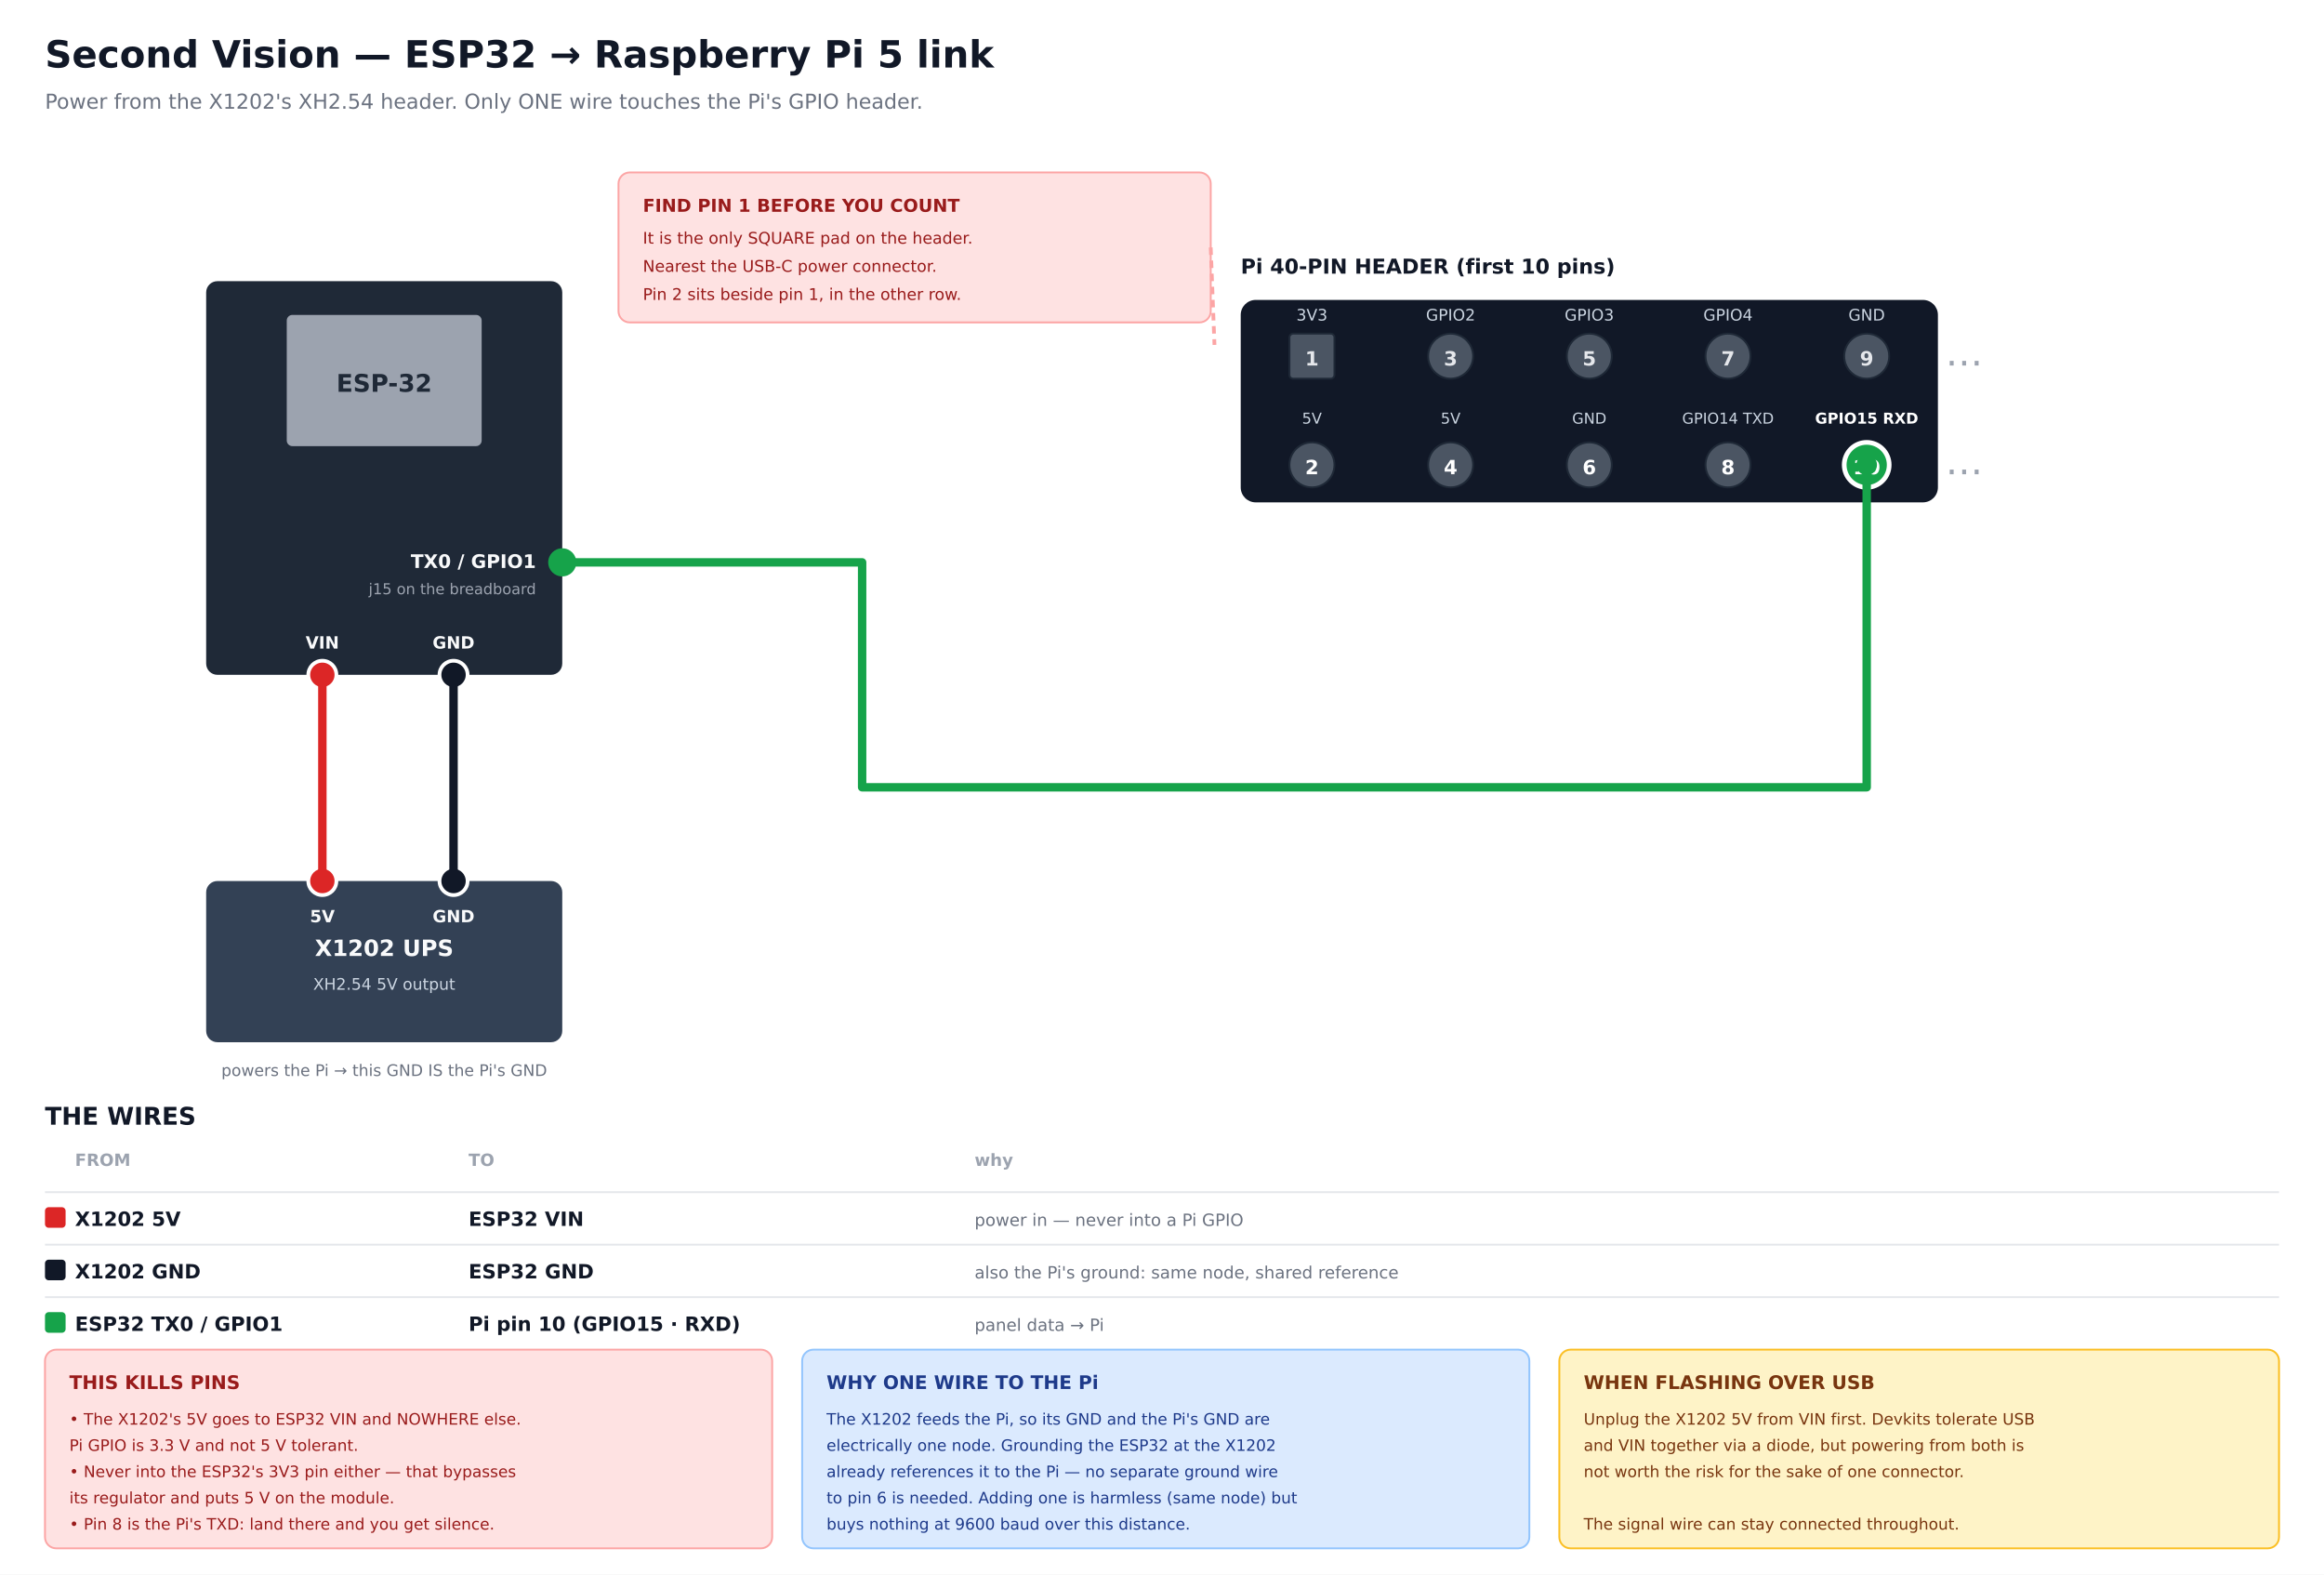
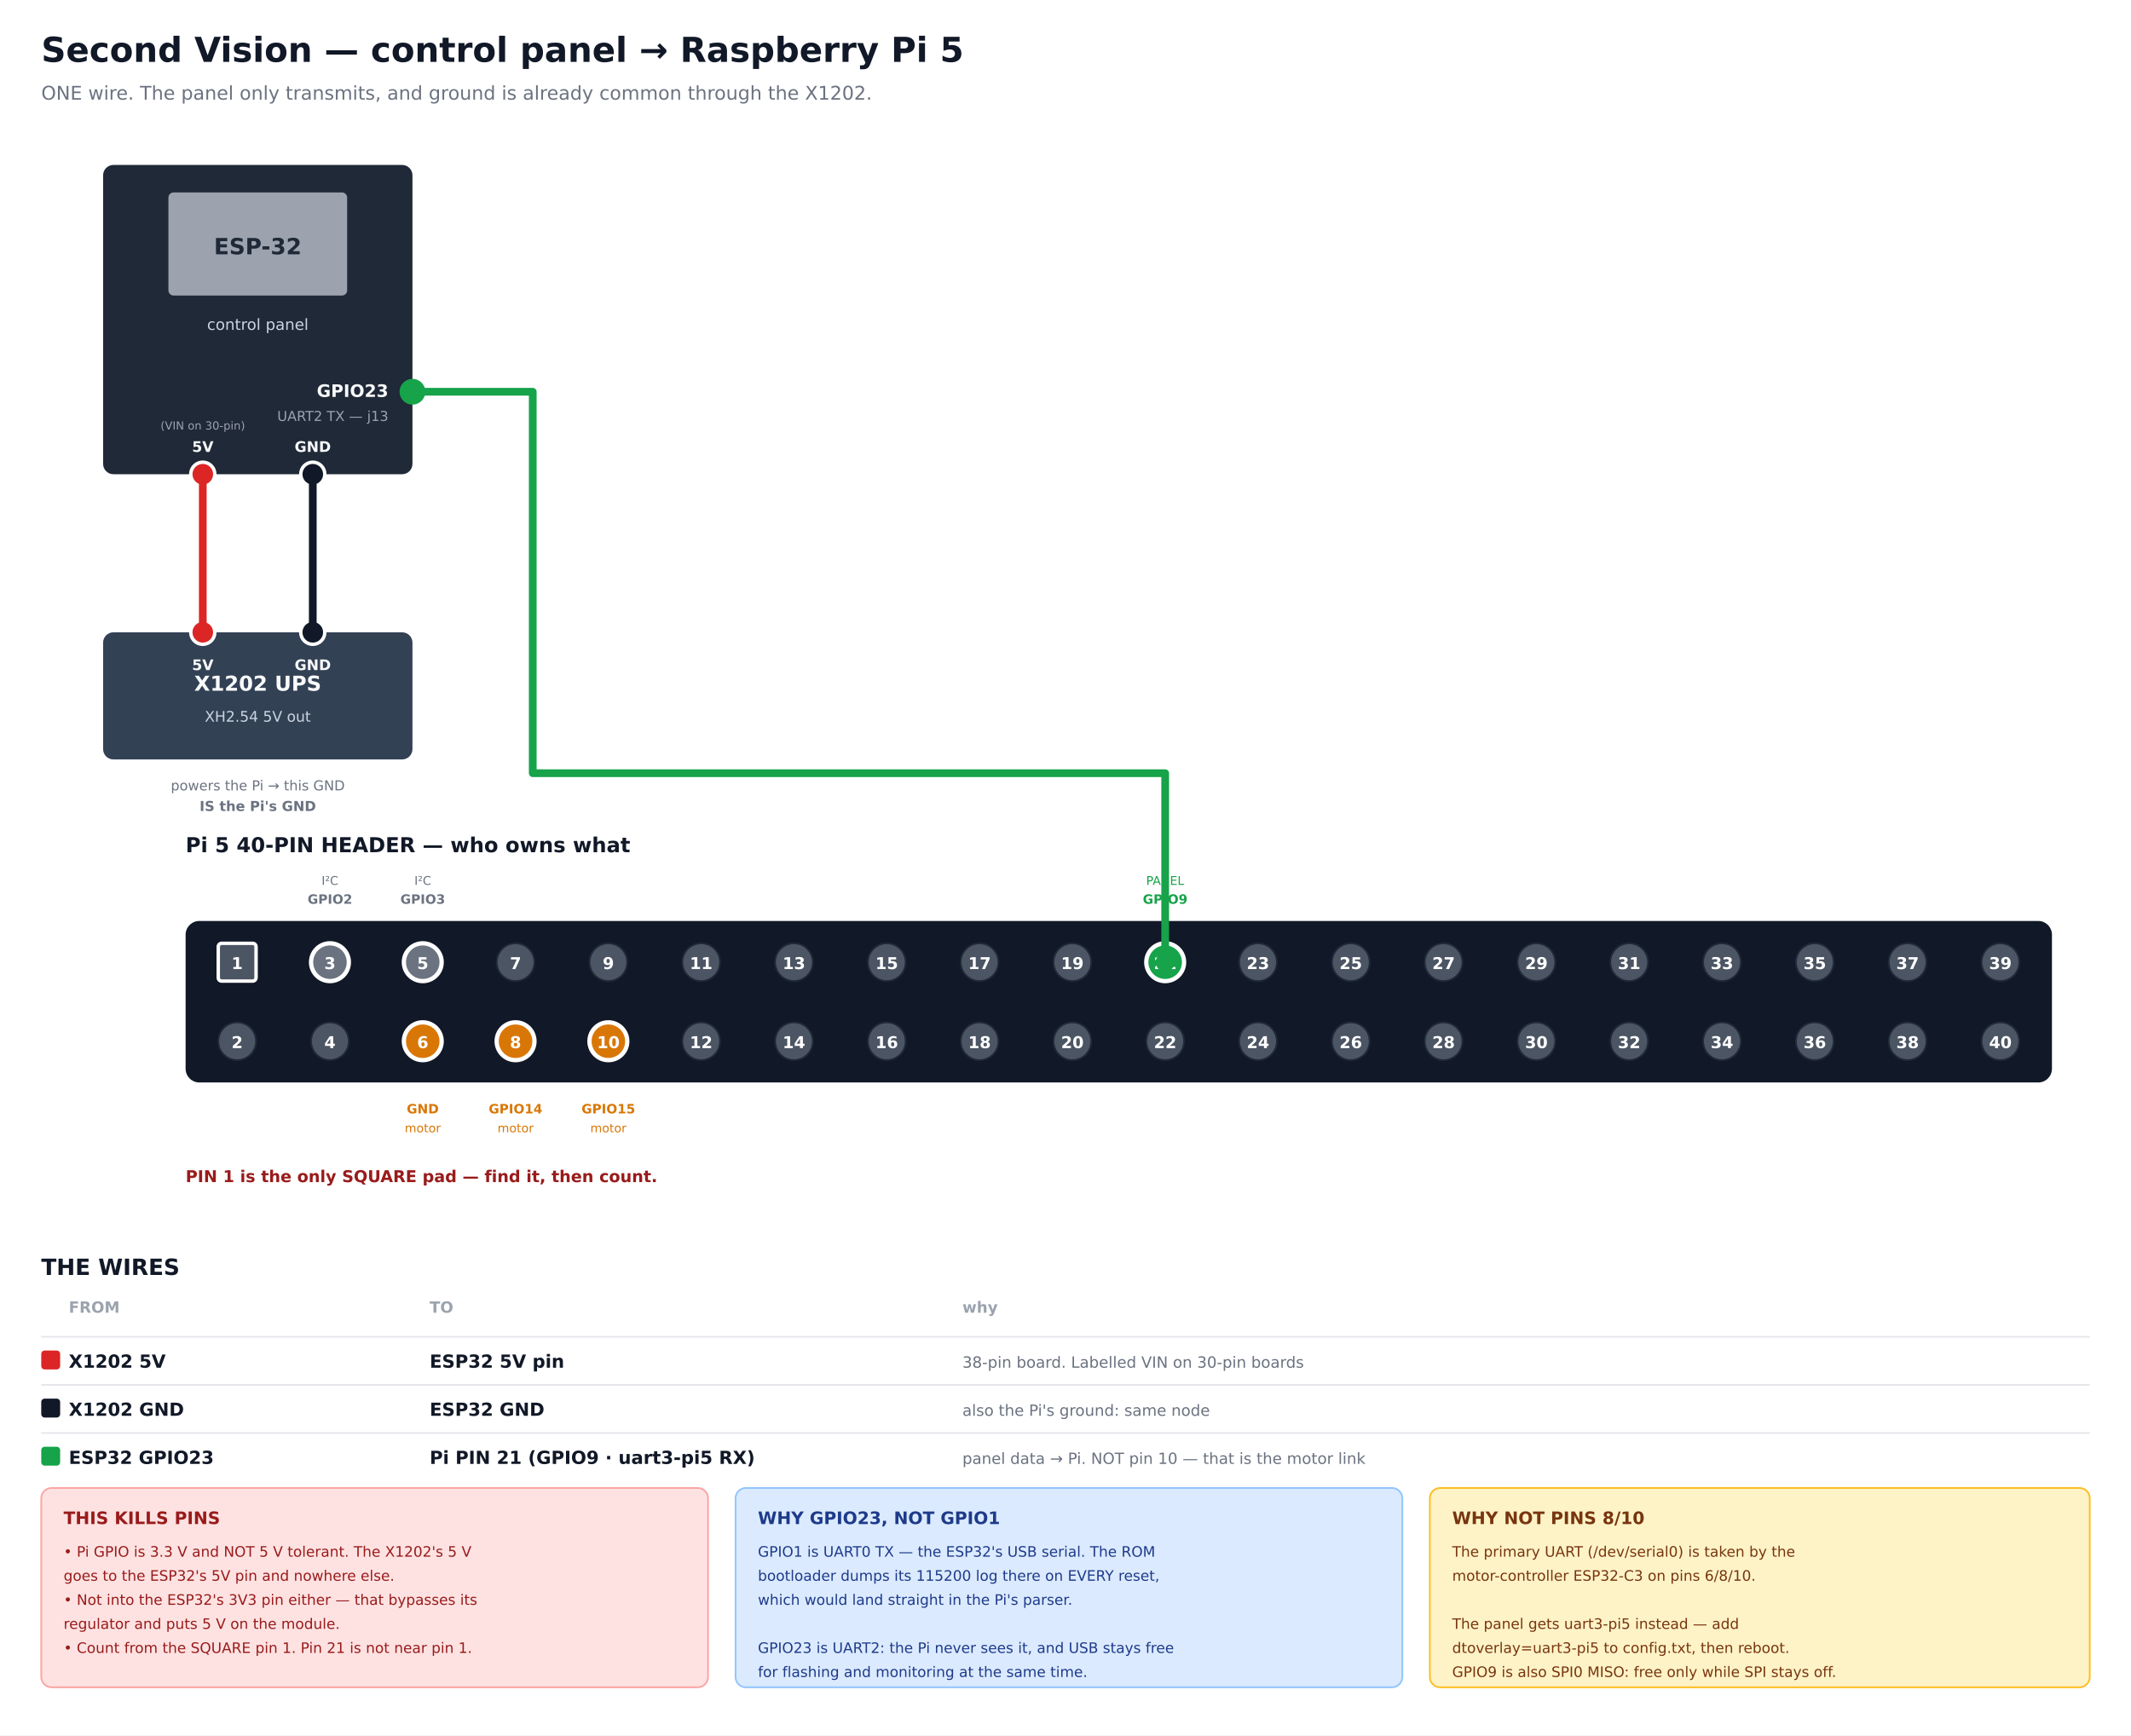
- <svg xmlns="http://www.w3.org/2000/svg" width="1240" height="840" viewBox="0 0 1240 840" font-family="DejaVu Sans, Arial, sans-serif">
-   <rect width="1240" height="840" fill="#ffffff" />
-   <text x="24" y="36" font-size="20" fill="#111827" text-anchor="start" font-weight="bold">Second Vision — ESP32 → Raspberry Pi 5 link</text>
-   <text x="24" y="58" font-size="11" fill="#6b7280" text-anchor="start" font-weight="normal">Power from the X1202's XH2.54 header. Only ONE wire touches the Pi's GPIO header.</text>
-   <rect x="662" y="160" width="372" height="108" rx="8" fill="#111827" />
-   <text x="662" y="146" font-size="11" fill="#111827" text-anchor="start" font-weight="bold">Pi 40-PIN HEADER   (first 10 pins)</text>
-   <rect x="688" y="178" width="24" height="24" rx="2" fill="#4b5563" stroke="#1f2937" />
-   <text x="700" y="195" font-size="10.5" fill="#e5e7eb" text-anchor="middle" font-weight="bold">1</text>
-   <text x="700" y="171" font-size="8.5" fill="#cbd5e1" text-anchor="middle" font-weight="normal">3V3</text>
-   <circle cx="700" cy="248" r="12" fill="#4b5563" stroke="#1f2937" />
-   <text x="700" y="253" font-size="10.5" fill="#ffffff" text-anchor="middle" font-weight="bold">2</text>
-   <text x="700" y="226" font-size="8" fill="#cbd5e1" text-anchor="middle" font-weight="normal">5V</text>
-   <rect x="762" y="178" width="24" height="24" rx="12" fill="#4b5563" stroke="#1f2937" />
-   <text x="774" y="195" font-size="10.5" fill="#e5e7eb" text-anchor="middle" font-weight="bold">3</text>
-   <text x="774" y="171" font-size="8.5" fill="#cbd5e1" text-anchor="middle" font-weight="normal">GPIO2</text>
-   <circle cx="774" cy="248" r="12" fill="#4b5563" stroke="#1f2937" />
-   <text x="774" y="253" font-size="10.5" fill="#ffffff" text-anchor="middle" font-weight="bold">4</text>
-   <text x="774" y="226" font-size="8" fill="#cbd5e1" text-anchor="middle" font-weight="normal">5V</text>
-   <rect x="836" y="178" width="24" height="24" rx="12" fill="#4b5563" stroke="#1f2937" />
-   <text x="848" y="195" font-size="10.5" fill="#e5e7eb" text-anchor="middle" font-weight="bold">5</text>
-   <text x="848" y="171" font-size="8.5" fill="#cbd5e1" text-anchor="middle" font-weight="normal">GPIO3</text>
-   <circle cx="848" cy="248" r="12" fill="#4b5563" stroke="#1f2937" />
-   <text x="848" y="253" font-size="10.5" fill="#ffffff" text-anchor="middle" font-weight="bold">6</text>
-   <text x="848" y="226" font-size="8" fill="#cbd5e1" text-anchor="middle" font-weight="normal">GND</text>
-   <rect x="910" y="178" width="24" height="24" rx="12" fill="#4b5563" stroke="#1f2937" />
-   <text x="922" y="195" font-size="10.5" fill="#e5e7eb" text-anchor="middle" font-weight="bold">7</text>
-   <text x="922" y="171" font-size="8.5" fill="#cbd5e1" text-anchor="middle" font-weight="normal">GPIO4</text>
-   <circle cx="922" cy="248" r="12" fill="#4b5563" stroke="#1f2937" />
-   <text x="922" y="253" font-size="10.5" fill="#ffffff" text-anchor="middle" font-weight="bold">8</text>
-   <text x="922" y="226" font-size="8" fill="#cbd5e1" text-anchor="middle" font-weight="normal">GPIO14 TXD</text>
-   <rect x="984" y="178" width="24" height="24" rx="12" fill="#4b5563" stroke="#1f2937" />
-   <text x="996" y="195" font-size="10.5" fill="#e5e7eb" text-anchor="middle" font-weight="bold">9</text>
-   <text x="996" y="171" font-size="8.5" fill="#cbd5e1" text-anchor="middle" font-weight="normal">GND</text>
-   <circle cx="996" cy="248" r="12" fill="#16a34a" stroke="#ffffff" stroke-width="2.5" />
-   <text x="996" y="253" font-size="10.5" fill="#ffffff" text-anchor="middle" font-weight="bold">10</text>
-   <text x="996" y="226" font-size="8" fill="#ffffff" text-anchor="middle" font-weight="bold">GPIO15 RXD</text>
-   <text x="1048" y="195" font-size="20" fill="#9ca3af" text-anchor="middle" font-weight="normal">…</text>
-   <text x="1048" y="253" font-size="20" fill="#9ca3af" text-anchor="middle" font-weight="normal">…</text>
-   <rect x="330" y="92" width="316" height="80" rx="6" fill="#fee2e2" stroke="#fca5a5" />
-   <text x="343" y="113" font-size="9.5" fill="#991b1b" text-anchor="start" font-weight="bold">FIND PIN 1 BEFORE YOU COUNT</text>
-   <text x="343" y="130" font-size="8.6" fill="#991b1b" text-anchor="start" font-weight="normal">It is the only SQUARE pad on the header.</text>
-   <text x="343" y="145" font-size="8.6" fill="#991b1b" text-anchor="start" font-weight="normal">Nearest the USB-C power connector.</text>
-   <text x="343" y="160" font-size="8.6" fill="#991b1b" text-anchor="start" font-weight="normal">Pin 2 sits beside pin 1, in the other row.</text>
-   <path d="M 646 132 L 648 184" stroke="#fca5a5" stroke-width="2" fill="none" stroke-dasharray="4 3" />
-   <rect x="110" y="150" width="190" height="210" rx="6" fill="#1f2937" />
-   <rect x="153" y="168" width="104" height="70" rx="3" fill="#9ca3af" />
-   <text x="205" y="209" font-size="13" fill="#1f2937" text-anchor="middle" font-weight="bold">ESP-32</text>
-   <circle cx="300" cy="300" r="7.5" fill="#16a34a" />
-   <text x="286" y="303" font-size="10" fill="#f9fafb" text-anchor="end" font-weight="bold">TX0 / GPIO1</text>
-   <text x="286" y="317" font-size="8" fill="#9ca3af" text-anchor="end" font-weight="normal">j15 on the breadboard</text>
-   <circle cx="172" cy="360" r="7.5" fill="#dc2626" stroke="#ffffff" stroke-width="2" />
-   <text x="172" y="346" font-size="9" fill="#f9fafb" text-anchor="middle" font-weight="bold">VIN</text>
-   <circle cx="242" cy="360" r="7.5" fill="#111827" stroke="#ffffff" stroke-width="2" />
-   <text x="242" y="346" font-size="9" fill="#f9fafb" text-anchor="middle" font-weight="bold">GND</text>
-   <rect x="110" y="470" width="190" height="86" rx="6" fill="#334155" />
-   <text x="205.0" y="510" font-size="12" fill="#f9fafb" text-anchor="middle" font-weight="bold">X1202 UPS</text>
-   <text x="205.0" y="528" font-size="8.5" fill="#cbd5e1" text-anchor="middle" font-weight="normal">XH2.54 5V output</text>
-   <text x="205.0" y="574" font-size="8.5" fill="#6b7280" text-anchor="middle" font-weight="normal">powers the Pi → this GND IS the Pi's GND</text>
-   <circle cx="172" cy="470" r="7.5" fill="#dc2626" stroke="#ffffff" stroke-width="2" />
-   <text x="172" y="492" font-size="9" fill="#f9fafb" text-anchor="middle" font-weight="bold">5V</text>
-   <circle cx="242" cy="470" r="7.5" fill="#111827" stroke="#ffffff" stroke-width="2" />
-   <text x="242" y="492" font-size="9" fill="#f9fafb" text-anchor="middle" font-weight="bold">GND</text>
-   <path d="M 172 470 L 172 360" stroke="#dc2626" stroke-width="4.5" fill="none" stroke-linecap="round" stroke-linejoin="round" />
-   <circle cx="172" cy="470" r="5.5" fill="#dc2626" />
-   <circle cx="172" cy="360" r="5.5" fill="#dc2626" />
-   <path d="M 242 470 L 242 360" stroke="#111827" stroke-width="4.5" fill="none" stroke-linecap="round" stroke-linejoin="round" />
-   <circle cx="242" cy="470" r="5.5" fill="#111827" />
-   <circle cx="242" cy="360" r="5.5" fill="#111827" />
-   <path d="M 300 300 L 460 300 L 460 420 L 996 420 L 996 248" stroke="#16a34a" stroke-width="4.5" fill="none" stroke-linecap="round" stroke-linejoin="round" />
-   <circle cx="300" cy="300" r="5.5" fill="#16a34a" />
-   <circle cx="996" cy="248" r="5.5" fill="#16a34a" />
-   <text x="24" y="600" font-size="13" fill="#111827" text-anchor="start" font-weight="bold">THE WIRES</text>
-   <text x="40" y="622" font-size="9" fill="#9ca3af" text-anchor="start" font-weight="bold">FROM</text>
-   <text x="250" y="622" font-size="9" fill="#9ca3af" text-anchor="start" font-weight="bold">TO</text>
-   <text x="520" y="622" font-size="9" fill="#9ca3af" text-anchor="start" font-weight="bold">why</text>
-   <line x1="24" y1="636" x2="1216" y2="636" stroke="#e5e7eb" />
-   <rect x="24" y="644" width="11" height="11" rx="2" fill="#dc2626" />
-   <text x="40" y="654" font-size="10.5" fill="#111827" text-anchor="start" font-weight="bold">X1202  5V</text>
-   <text x="250" y="654" font-size="10.5" fill="#111827" text-anchor="start" font-weight="bold">ESP32 VIN</text>
-   <text x="520" y="654" font-size="9" fill="#6b7280" text-anchor="start" font-weight="normal">power in — never into a Pi GPIO</text>
-   <line x1="24" y1="664" x2="1216" y2="664" stroke="#e5e7eb" />
-   <rect x="24" y="672" width="11" height="11" rx="2" fill="#111827" />
-   <text x="40" y="682" font-size="10.5" fill="#111827" text-anchor="start" font-weight="bold">X1202  GND</text>
-   <text x="250" y="682" font-size="10.5" fill="#111827" text-anchor="start" font-weight="bold">ESP32 GND</text>
-   <text x="520" y="682" font-size="9" fill="#6b7280" text-anchor="start" font-weight="normal">also the Pi's ground: same node, shared reference</text>
-   <line x1="24" y1="692" x2="1216" y2="692" stroke="#e5e7eb" />
-   <rect x="24" y="700" width="11" height="11" rx="2" fill="#16a34a" />
-   <text x="40" y="710" font-size="10.5" fill="#111827" text-anchor="start" font-weight="bold">ESP32  TX0 / GPIO1</text>
-   <text x="250" y="710" font-size="10.5" fill="#111827" text-anchor="start" font-weight="bold">Pi pin 10  (GPIO15 · RXD)</text>
-   <text x="520" y="710" font-size="9" fill="#6b7280" text-anchor="start" font-weight="normal">panel data → Pi</text>
-   <rect x="24" y="720" width="388" height="106" rx="6" fill="#fee2e2" stroke="#fca5a5" />
-   <text x="37" y="741" font-size="10" fill="#991b1b" text-anchor="start" font-weight="bold">THIS KILLS PINS</text>
-   <text x="37" y="760" font-size="8.4" fill="#991b1b" text-anchor="start" font-weight="normal">• The X1202's 5V goes to ESP32 VIN and NOWHERE else.</text>
-   <text x="37" y="774" font-size="8.4" fill="#991b1b" text-anchor="start" font-weight="normal">   Pi GPIO is 3.3 V and not 5 V tolerant.</text>
-   <text x="37" y="788" font-size="8.4" fill="#991b1b" text-anchor="start" font-weight="normal">• Never into the ESP32's 3V3 pin either — that bypasses</text>
-   <text x="37" y="802" font-size="8.4" fill="#991b1b" text-anchor="start" font-weight="normal">   its regulator and puts 5 V on the module.</text>
-   <text x="37" y="816" font-size="8.4" fill="#991b1b" text-anchor="start" font-weight="normal">• Pin 8 is the Pi's TXD: land there and you get silence.</text>
-   <rect x="428" y="720" width="388" height="106" rx="6" fill="#dbeafe" stroke="#93c5fd" />
-   <text x="441" y="741" font-size="10" fill="#1e3a8a" text-anchor="start" font-weight="bold">WHY ONE WIRE TO THE Pi</text>
-   <text x="441" y="760" font-size="8.4" fill="#1e3a8a" text-anchor="start" font-weight="normal">The X1202 feeds the Pi, so its GND and the Pi's GND are</text>
-   <text x="441" y="774" font-size="8.4" fill="#1e3a8a" text-anchor="start" font-weight="normal">electrically one node. Grounding the ESP32 at the X1202</text>
-   <text x="441" y="788" font-size="8.4" fill="#1e3a8a" text-anchor="start" font-weight="normal">already references it to the Pi — no separate ground wire</text>
-   <text x="441" y="802" font-size="8.4" fill="#1e3a8a" text-anchor="start" font-weight="normal">to pin 6 is needed. Adding one is harmless (same node) but</text>
-   <text x="441" y="816" font-size="8.4" fill="#1e3a8a" text-anchor="start" font-weight="normal">buys nothing at 9600 baud over this distance.</text>
-   <rect x="832" y="720" width="384" height="106" rx="6" fill="#fef3c7" stroke="#fbbf24" />
-   <text x="845" y="741" font-size="10" fill="#78350f" text-anchor="start" font-weight="bold">WHEN FLASHING OVER USB</text>
-   <text x="845" y="760" font-size="8.4" fill="#78350f" text-anchor="start" font-weight="normal">Unplug the X1202 5V from VIN first. Devkits tolerate USB</text>
-   <text x="845" y="774" font-size="8.4" fill="#78350f" text-anchor="start" font-weight="normal">and VIN together via a diode, but powering from both is</text>
-   <text x="845" y="788" font-size="8.4" fill="#78350f" text-anchor="start" font-weight="normal">not worth the risk for the sake of one connector.</text>
-   <text x="845" y="802" font-size="8.4" fill="#78350f" text-anchor="start" font-weight="normal" />
-   <text x="845" y="816" font-size="8.4" fill="#78350f" text-anchor="start" font-weight="normal">The signal wire can stay connected throughout.</text>
+ <svg xmlns="http://www.w3.org/2000/svg" width="1240" height="1010" viewBox="0 0 1240 1010" font-family="DejaVu Sans, Arial, sans-serif">
+   <rect width="1240" height="1010" fill="#ffffff" />
+   <text x="24" y="36" font-size="20" fill="#111827" text-anchor="start" font-weight="bold">Second Vision — control panel → Raspberry Pi 5</text>
+   <text x="24" y="58" font-size="11" fill="#6b7280" text-anchor="start" font-weight="normal">ONE wire. The panel only transmits, and ground is already common through the X1202.</text>
+   <rect x="60" y="96" width="180" height="180" rx="6" fill="#1f2937" />
+   <rect x="98" y="112" width="104" height="60" rx="3" fill="#9ca3af" />
+   <text x="150" y="148" font-size="13" fill="#1f2937" text-anchor="middle" font-weight="bold">ESP-32</text>
+   <text x="150" y="192" font-size="9" fill="#cbd5e1" text-anchor="middle" font-weight="normal">control panel</text>
+   <circle cx="240" cy="228" r="7.5" fill="#16a34a" />
+   <text x="226" y="231" font-size="10" fill="#f9fafb" text-anchor="end" font-weight="bold">GPIO23</text>
+   <text x="226" y="245" font-size="8" fill="#9ca3af" text-anchor="end" font-weight="normal">UART2 TX — j13</text>
+   <circle cx="118" cy="276" r="7" fill="#dc2626" stroke="#ffffff" stroke-width="2" />
+   <text x="118" y="263" font-size="8.5" fill="#f9fafb" text-anchor="middle" font-weight="bold">5V</text>
+   <circle cx="182" cy="276" r="7" fill="#111827" stroke="#ffffff" stroke-width="2" />
+   <text x="182" y="263" font-size="8.5" fill="#f9fafb" text-anchor="middle" font-weight="bold">GND</text>
+   <text x="118" y="250" font-size="6.5" fill="#9ca3af" text-anchor="middle" font-weight="normal">(VIN on 30-pin)</text>
+   <rect x="60" y="368" width="180" height="74" rx="6" fill="#334155" />
+   <text x="150.0" y="402" font-size="12" fill="#f9fafb" text-anchor="middle" font-weight="bold">X1202 UPS</text>
+   <text x="150.0" y="420" font-size="8.5" fill="#cbd5e1" text-anchor="middle" font-weight="normal">XH2.54 5V out</text>
+   <text x="150.0" y="460" font-size="8" fill="#6b7280" text-anchor="middle" font-weight="normal">powers the Pi → this GND</text>
+   <text x="150.0" y="472" font-size="8" fill="#6b7280" text-anchor="middle" font-weight="bold">IS the Pi's GND</text>
+   <circle cx="118" cy="368" r="7" fill="#dc2626" stroke="#ffffff" stroke-width="2" />
+   <text x="118" y="390" font-size="8.5" fill="#f9fafb" text-anchor="middle" font-weight="bold">5V</text>
+   <circle cx="182" cy="368" r="7" fill="#111827" stroke="#ffffff" stroke-width="2" />
+   <text x="182" y="390" font-size="8.5" fill="#f9fafb" text-anchor="middle" font-weight="bold">GND</text>
+   <path d="M 118 368 L 118 276" stroke="#dc2626" stroke-width="4.5" fill="none" stroke-linecap="round" stroke-linejoin="round" />
+   <circle cx="118" cy="368" r="5.5" fill="#dc2626" />
+   <circle cx="118" cy="276" r="5.5" fill="#dc2626" />
+   <path d="M 182 368 L 182 276" stroke="#111827" stroke-width="4.5" fill="none" stroke-linecap="round" stroke-linejoin="round" />
+   <circle cx="182" cy="368" r="5.5" fill="#111827" />
+   <circle cx="182" cy="276" r="5.5" fill="#111827" />
+   <rect x="108" y="536" width="1086" height="94" rx="8" fill="#111827" />
+   <text x="108" y="496" font-size="12" fill="#111827" text-anchor="start" font-weight="bold">Pi 5 40-PIN HEADER — who owns what</text>
+   <rect x="127" y="549" width="22" height="22" rx="2" fill="#4b5563" stroke="#ffffff" stroke-width="2" />
+   <text x="138" y="564" font-size="9.5" fill="#ffffff" text-anchor="middle" font-weight="bold">1</text>
+   <circle cx="138" cy="606" r="11" fill="#4b5563" stroke="#1f2937" />
+   <text x="138" y="610" font-size="9.5" fill="#ffffff" text-anchor="middle" font-weight="bold">2</text>
+   <circle cx="192" cy="560" r="11" fill="#6b7280" stroke="#ffffff" stroke-width="2.5" />
+   <text x="192" y="564" font-size="9.5" fill="#ffffff" text-anchor="middle" font-weight="bold">3</text>
+   <text x="192" y="526" font-size="7.5" fill="#6b7280" text-anchor="middle" font-weight="bold">GPIO2</text>
+   <text x="192" y="515" font-size="7" fill="#6b7280" text-anchor="middle" font-weight="normal">I²C</text>
+   <circle cx="192" cy="606" r="11" fill="#4b5563" stroke="#1f2937" />
+   <text x="192" y="610" font-size="9.5" fill="#ffffff" text-anchor="middle" font-weight="bold">4</text>
+   <circle cx="246" cy="560" r="11" fill="#6b7280" stroke="#ffffff" stroke-width="2.5" />
+   <text x="246" y="564" font-size="9.5" fill="#ffffff" text-anchor="middle" font-weight="bold">5</text>
+   <text x="246" y="526" font-size="7.5" fill="#6b7280" text-anchor="middle" font-weight="bold">GPIO3</text>
+   <text x="246" y="515" font-size="7" fill="#6b7280" text-anchor="middle" font-weight="normal">I²C</text>
+   <circle cx="246" cy="606" r="11" fill="#d97706" stroke="#ffffff" stroke-width="2.5" />
+   <text x="246" y="610" font-size="9.5" fill="#ffffff" text-anchor="middle" font-weight="bold">6</text>
+   <text x="246" y="648" font-size="7.5" fill="#d97706" text-anchor="middle" font-weight="bold">GND</text>
+   <text x="246" y="659" font-size="7" fill="#d97706" text-anchor="middle" font-weight="normal">motor</text>
+   <circle cx="300" cy="560" r="11" fill="#4b5563" stroke="#1f2937" />
+   <text x="300" y="564" font-size="9.5" fill="#ffffff" text-anchor="middle" font-weight="bold">7</text>
+   <circle cx="300" cy="606" r="11" fill="#d97706" stroke="#ffffff" stroke-width="2.5" />
+   <text x="300" y="610" font-size="9.5" fill="#ffffff" text-anchor="middle" font-weight="bold">8</text>
+   <text x="300" y="648" font-size="7.5" fill="#d97706" text-anchor="middle" font-weight="bold">GPIO14</text>
+   <text x="300" y="659" font-size="7" fill="#d97706" text-anchor="middle" font-weight="normal">motor</text>
+   <circle cx="354" cy="560" r="11" fill="#4b5563" stroke="#1f2937" />
+   <text x="354" y="564" font-size="9.5" fill="#ffffff" text-anchor="middle" font-weight="bold">9</text>
+   <circle cx="354" cy="606" r="11" fill="#d97706" stroke="#ffffff" stroke-width="2.5" />
+   <text x="354" y="610" font-size="9.5" fill="#ffffff" text-anchor="middle" font-weight="bold">10</text>
+   <text x="354" y="648" font-size="7.5" fill="#d97706" text-anchor="middle" font-weight="bold">GPIO15</text>
+   <text x="354" y="659" font-size="7" fill="#d97706" text-anchor="middle" font-weight="normal">motor</text>
+   <circle cx="408" cy="560" r="11" fill="#4b5563" stroke="#1f2937" />
+   <text x="408" y="564" font-size="9.5" fill="#ffffff" text-anchor="middle" font-weight="bold">11</text>
+   <circle cx="408" cy="606" r="11" fill="#4b5563" stroke="#1f2937" />
+   <text x="408" y="610" font-size="9.5" fill="#ffffff" text-anchor="middle" font-weight="bold">12</text>
+   <circle cx="462" cy="560" r="11" fill="#4b5563" stroke="#1f2937" />
+   <text x="462" y="564" font-size="9.5" fill="#ffffff" text-anchor="middle" font-weight="bold">13</text>
+   <circle cx="462" cy="606" r="11" fill="#4b5563" stroke="#1f2937" />
+   <text x="462" y="610" font-size="9.5" fill="#ffffff" text-anchor="middle" font-weight="bold">14</text>
+   <circle cx="516" cy="560" r="11" fill="#4b5563" stroke="#1f2937" />
+   <text x="516" y="564" font-size="9.5" fill="#ffffff" text-anchor="middle" font-weight="bold">15</text>
+   <circle cx="516" cy="606" r="11" fill="#4b5563" stroke="#1f2937" />
+   <text x="516" y="610" font-size="9.5" fill="#ffffff" text-anchor="middle" font-weight="bold">16</text>
+   <circle cx="570" cy="560" r="11" fill="#4b5563" stroke="#1f2937" />
+   <text x="570" y="564" font-size="9.5" fill="#ffffff" text-anchor="middle" font-weight="bold">17</text>
+   <circle cx="570" cy="606" r="11" fill="#4b5563" stroke="#1f2937" />
+   <text x="570" y="610" font-size="9.5" fill="#ffffff" text-anchor="middle" font-weight="bold">18</text>
+   <circle cx="624" cy="560" r="11" fill="#4b5563" stroke="#1f2937" />
+   <text x="624" y="564" font-size="9.5" fill="#ffffff" text-anchor="middle" font-weight="bold">19</text>
+   <circle cx="624" cy="606" r="11" fill="#4b5563" stroke="#1f2937" />
+   <text x="624" y="610" font-size="9.5" fill="#ffffff" text-anchor="middle" font-weight="bold">20</text>
+   <circle cx="678" cy="560" r="11" fill="#16a34a" stroke="#ffffff" stroke-width="2.5" />
+   <text x="678" y="564" font-size="9.5" fill="#ffffff" text-anchor="middle" font-weight="bold">21</text>
+   <text x="678" y="526" font-size="7.5" fill="#16a34a" text-anchor="middle" font-weight="bold">GPIO9</text>
+   <text x="678" y="515" font-size="7" fill="#16a34a" text-anchor="middle" font-weight="normal">PANEL</text>
+   <circle cx="678" cy="606" r="11" fill="#4b5563" stroke="#1f2937" />
+   <text x="678" y="610" font-size="9.5" fill="#ffffff" text-anchor="middle" font-weight="bold">22</text>
+   <circle cx="732" cy="560" r="11" fill="#4b5563" stroke="#1f2937" />
+   <text x="732" y="564" font-size="9.5" fill="#ffffff" text-anchor="middle" font-weight="bold">23</text>
+   <circle cx="732" cy="606" r="11" fill="#4b5563" stroke="#1f2937" />
+   <text x="732" y="610" font-size="9.5" fill="#ffffff" text-anchor="middle" font-weight="bold">24</text>
+   <circle cx="786" cy="560" r="11" fill="#4b5563" stroke="#1f2937" />
+   <text x="786" y="564" font-size="9.5" fill="#ffffff" text-anchor="middle" font-weight="bold">25</text>
+   <circle cx="786" cy="606" r="11" fill="#4b5563" stroke="#1f2937" />
+   <text x="786" y="610" font-size="9.5" fill="#ffffff" text-anchor="middle" font-weight="bold">26</text>
+   <circle cx="840" cy="560" r="11" fill="#4b5563" stroke="#1f2937" />
+   <text x="840" y="564" font-size="9.5" fill="#ffffff" text-anchor="middle" font-weight="bold">27</text>
+   <circle cx="840" cy="606" r="11" fill="#4b5563" stroke="#1f2937" />
+   <text x="840" y="610" font-size="9.5" fill="#ffffff" text-anchor="middle" font-weight="bold">28</text>
+   <circle cx="894" cy="560" r="11" fill="#4b5563" stroke="#1f2937" />
+   <text x="894" y="564" font-size="9.5" fill="#ffffff" text-anchor="middle" font-weight="bold">29</text>
+   <circle cx="894" cy="606" r="11" fill="#4b5563" stroke="#1f2937" />
+   <text x="894" y="610" font-size="9.5" fill="#ffffff" text-anchor="middle" font-weight="bold">30</text>
+   <circle cx="948" cy="560" r="11" fill="#4b5563" stroke="#1f2937" />
+   <text x="948" y="564" font-size="9.5" fill="#ffffff" text-anchor="middle" font-weight="bold">31</text>
+   <circle cx="948" cy="606" r="11" fill="#4b5563" stroke="#1f2937" />
+   <text x="948" y="610" font-size="9.5" fill="#ffffff" text-anchor="middle" font-weight="bold">32</text>
+   <circle cx="1002" cy="560" r="11" fill="#4b5563" stroke="#1f2937" />
+   <text x="1002" y="564" font-size="9.5" fill="#ffffff" text-anchor="middle" font-weight="bold">33</text>
+   <circle cx="1002" cy="606" r="11" fill="#4b5563" stroke="#1f2937" />
+   <text x="1002" y="610" font-size="9.5" fill="#ffffff" text-anchor="middle" font-weight="bold">34</text>
+   <circle cx="1056" cy="560" r="11" fill="#4b5563" stroke="#1f2937" />
+   <text x="1056" y="564" font-size="9.5" fill="#ffffff" text-anchor="middle" font-weight="bold">35</text>
+   <circle cx="1056" cy="606" r="11" fill="#4b5563" stroke="#1f2937" />
+   <text x="1056" y="610" font-size="9.5" fill="#ffffff" text-anchor="middle" font-weight="bold">36</text>
+   <circle cx="1110" cy="560" r="11" fill="#4b5563" stroke="#1f2937" />
+   <text x="1110" y="564" font-size="9.5" fill="#ffffff" text-anchor="middle" font-weight="bold">37</text>
+   <circle cx="1110" cy="606" r="11" fill="#4b5563" stroke="#1f2937" />
+   <text x="1110" y="610" font-size="9.5" fill="#ffffff" text-anchor="middle" font-weight="bold">38</text>
+   <circle cx="1164" cy="560" r="11" fill="#4b5563" stroke="#1f2937" />
+   <text x="1164" y="564" font-size="9.5" fill="#ffffff" text-anchor="middle" font-weight="bold">39</text>
+   <circle cx="1164" cy="606" r="11" fill="#4b5563" stroke="#1f2937" />
+   <text x="1164" y="610" font-size="9.5" fill="#ffffff" text-anchor="middle" font-weight="bold">40</text>
+   <text x="108" y="688" font-size="9.5" fill="#991b1b" text-anchor="start" font-weight="bold">PIN 1 is the only SQUARE pad — find it, then count.</text>
+   <path d="M 240 228 L 310 228 L 310 450 L 678 450 L 678 560" stroke="#16a34a" stroke-width="4.5" fill="none" stroke-linecap="round" stroke-linejoin="round" />
+   <circle cx="240" cy="228" r="5.5" fill="#16a34a" />
+   <circle cx="678" cy="560" r="5.5" fill="#16a34a" />
+   <text x="24" y="742" font-size="13" fill="#111827" text-anchor="start" font-weight="bold">THE WIRES</text>
+   <text x="40" y="764" font-size="9" fill="#9ca3af" text-anchor="start" font-weight="bold">FROM</text>
+   <text x="250" y="764" font-size="9" fill="#9ca3af" text-anchor="start" font-weight="bold">TO</text>
+   <text x="560" y="764" font-size="9" fill="#9ca3af" text-anchor="start" font-weight="bold">why</text>
+   <line x1="24" y1="778" x2="1216" y2="778" stroke="#e5e7eb" />
+   <rect x="24" y="786" width="11" height="11" rx="2" fill="#dc2626" />
+   <text x="40" y="796" font-size="10.5" fill="#111827" text-anchor="start" font-weight="bold">X1202  5V</text>
+   <text x="250" y="796" font-size="10.5" fill="#111827" text-anchor="start" font-weight="bold">ESP32 5V pin</text>
+   <text x="560" y="796" font-size="9" fill="#6b7280" text-anchor="start" font-weight="normal">38-pin board. Labelled VIN on 30-pin boards</text>
+   <line x1="24" y1="806" x2="1216" y2="806" stroke="#e5e7eb" />
+   <rect x="24" y="814" width="11" height="11" rx="2" fill="#111827" />
+   <text x="40" y="824" font-size="10.5" fill="#111827" text-anchor="start" font-weight="bold">X1202  GND</text>
+   <text x="250" y="824" font-size="10.5" fill="#111827" text-anchor="start" font-weight="bold">ESP32 GND</text>
+   <text x="560" y="824" font-size="9" fill="#6b7280" text-anchor="start" font-weight="normal">also the Pi's ground: same node</text>
+   <line x1="24" y1="834" x2="1216" y2="834" stroke="#e5e7eb" />
+   <rect x="24" y="842" width="11" height="11" rx="2" fill="#16a34a" />
+   <text x="40" y="852" font-size="10.5" fill="#111827" text-anchor="start" font-weight="bold">ESP32  GPIO23</text>
+   <text x="250" y="852" font-size="10.5" fill="#111827" text-anchor="start" font-weight="bold">Pi PIN 21  (GPIO9 · uart3-pi5 RX)</text>
+   <text x="560" y="852" font-size="9" fill="#6b7280" text-anchor="start" font-weight="normal">panel data → Pi.  NOT pin 10 — that is the motor link</text>
+   <rect x="24" y="866" width="388" height="116" rx="6" fill="#fee2e2" stroke="#fca5a5" />
+   <text x="37" y="887" font-size="10" fill="#991b1b" text-anchor="start" font-weight="bold">THIS KILLS PINS</text>
+   <text x="37" y="906" font-size="8.4" fill="#991b1b" text-anchor="start" font-weight="normal">• Pi GPIO is 3.3 V and NOT 5 V tolerant. The X1202's 5 V</text>
+   <text x="37" y="920" font-size="8.4" fill="#991b1b" text-anchor="start" font-weight="normal">   goes to the ESP32's 5V pin and nowhere else.</text>
+   <text x="37" y="934" font-size="8.4" fill="#991b1b" text-anchor="start" font-weight="normal">• Not into the ESP32's 3V3 pin either — that bypasses its</text>
+   <text x="37" y="948" font-size="8.4" fill="#991b1b" text-anchor="start" font-weight="normal">   regulator and puts 5 V on the module.</text>
+   <text x="37" y="962" font-size="8.4" fill="#991b1b" text-anchor="start" font-weight="normal">• Count from the SQUARE pin 1. Pin 21 is not near pin 1.</text>
+   <rect x="428" y="866" width="388" height="116" rx="6" fill="#dbeafe" stroke="#93c5fd" />
+   <text x="441" y="887" font-size="10" fill="#1e3a8a" text-anchor="start" font-weight="bold">WHY GPIO23, NOT GPIO1</text>
+   <text x="441" y="906" font-size="8.4" fill="#1e3a8a" text-anchor="start" font-weight="normal">GPIO1 is UART0 TX — the ESP32's USB serial. The ROM</text>
+   <text x="441" y="920" font-size="8.4" fill="#1e3a8a" text-anchor="start" font-weight="normal">bootloader dumps its 115200 log there on EVERY reset,</text>
+   <text x="441" y="934" font-size="8.4" fill="#1e3a8a" text-anchor="start" font-weight="normal">which would land straight in the Pi's parser.</text>
+   <text x="441" y="948" font-size="8.4" fill="#1e3a8a" text-anchor="start" font-weight="normal" />
+   <text x="441" y="962" font-size="8.4" fill="#1e3a8a" text-anchor="start" font-weight="normal">GPIO23 is UART2: the Pi never sees it, and USB stays free</text>
+   <text x="441" y="976" font-size="8.4" fill="#1e3a8a" text-anchor="start" font-weight="normal">for flashing and monitoring at the same time.</text>
+   <rect x="832" y="866" width="384" height="116" rx="6" fill="#fef3c7" stroke="#fbbf24" />
+   <text x="845" y="887" font-size="10" fill="#78350f" text-anchor="start" font-weight="bold">WHY NOT PINS 8/10</text>
+   <text x="845" y="906" font-size="8.4" fill="#78350f" text-anchor="start" font-weight="normal">The primary UART (/dev/serial0) is taken by the</text>
+   <text x="845" y="920" font-size="8.4" fill="#78350f" text-anchor="start" font-weight="normal">motor-controller ESP32-C3 on pins 6/8/10.</text>
+   <text x="845" y="934" font-size="8.4" fill="#78350f" text-anchor="start" font-weight="normal" />
+   <text x="845" y="948" font-size="8.4" fill="#78350f" text-anchor="start" font-weight="normal">The panel gets uart3-pi5 instead — add</text>
+   <text x="845" y="962" font-size="8.4" fill="#78350f" text-anchor="start" font-weight="normal">dtoverlay=uart3-pi5 to config.txt, then reboot.</text>
+   <text x="845" y="976" font-size="8.4" fill="#78350f" text-anchor="start" font-weight="normal">GPIO9 is also SPI0 MISO: free only while SPI stays off.</text>
</svg>
